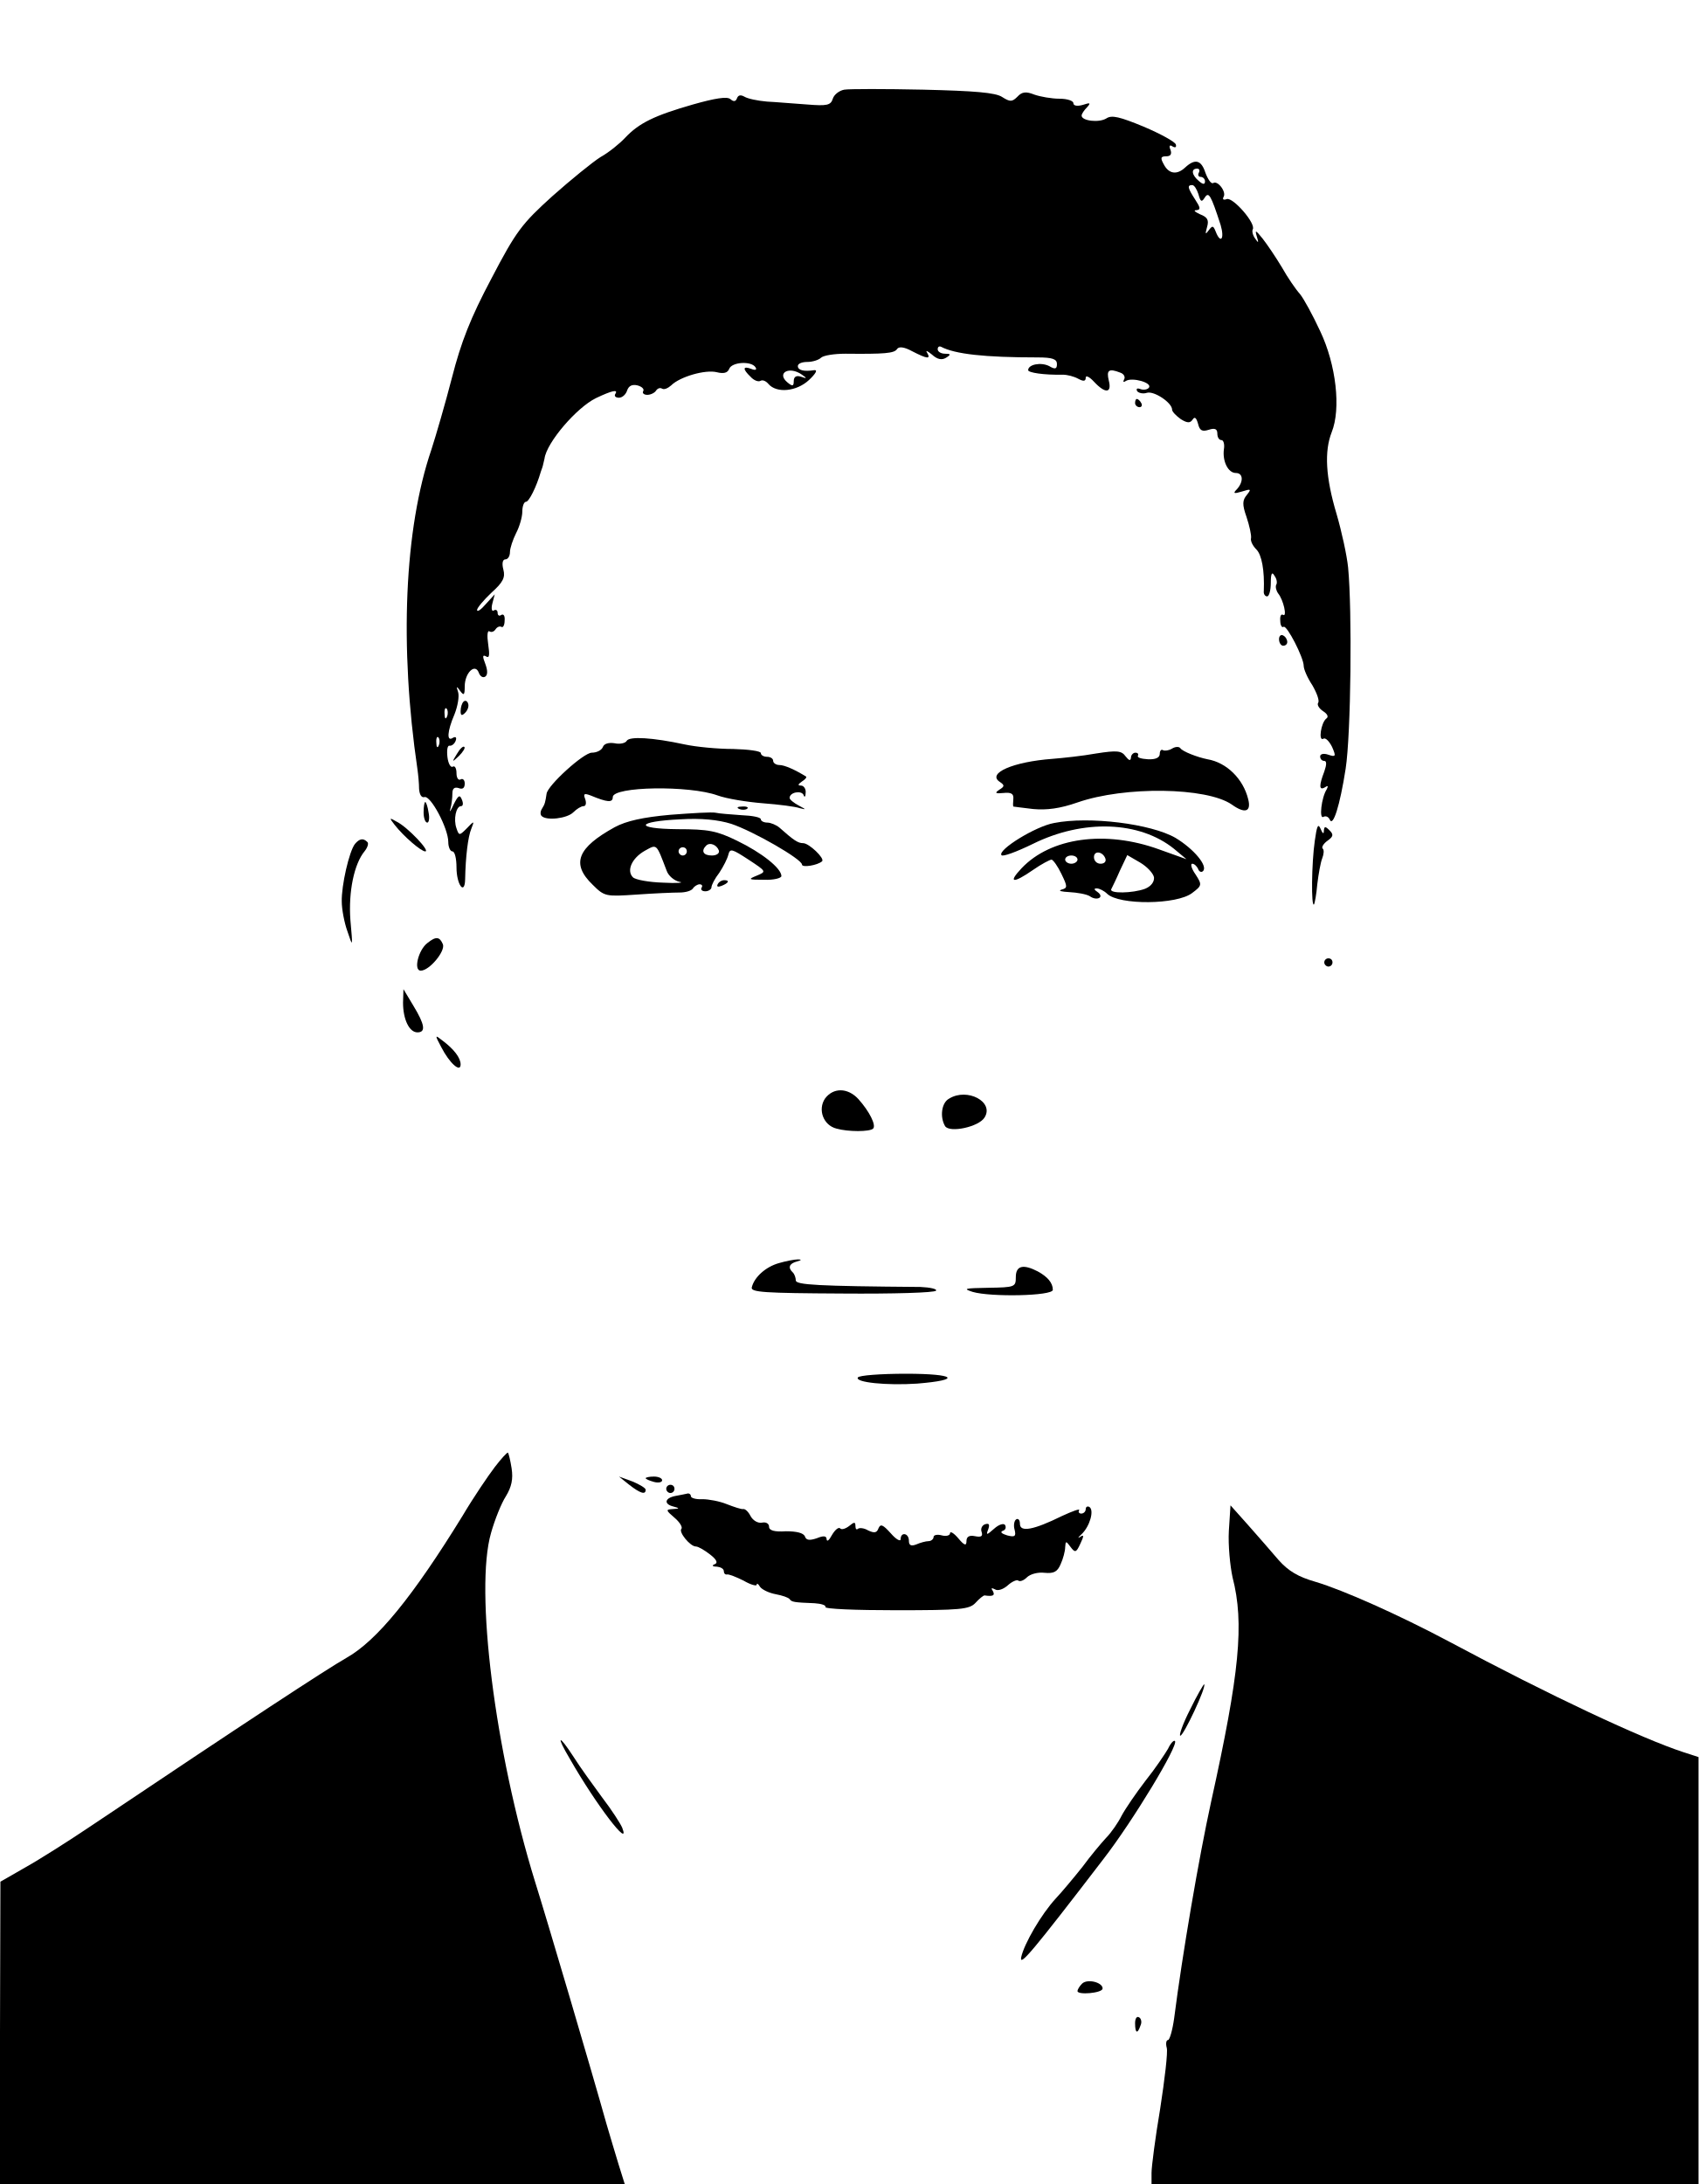
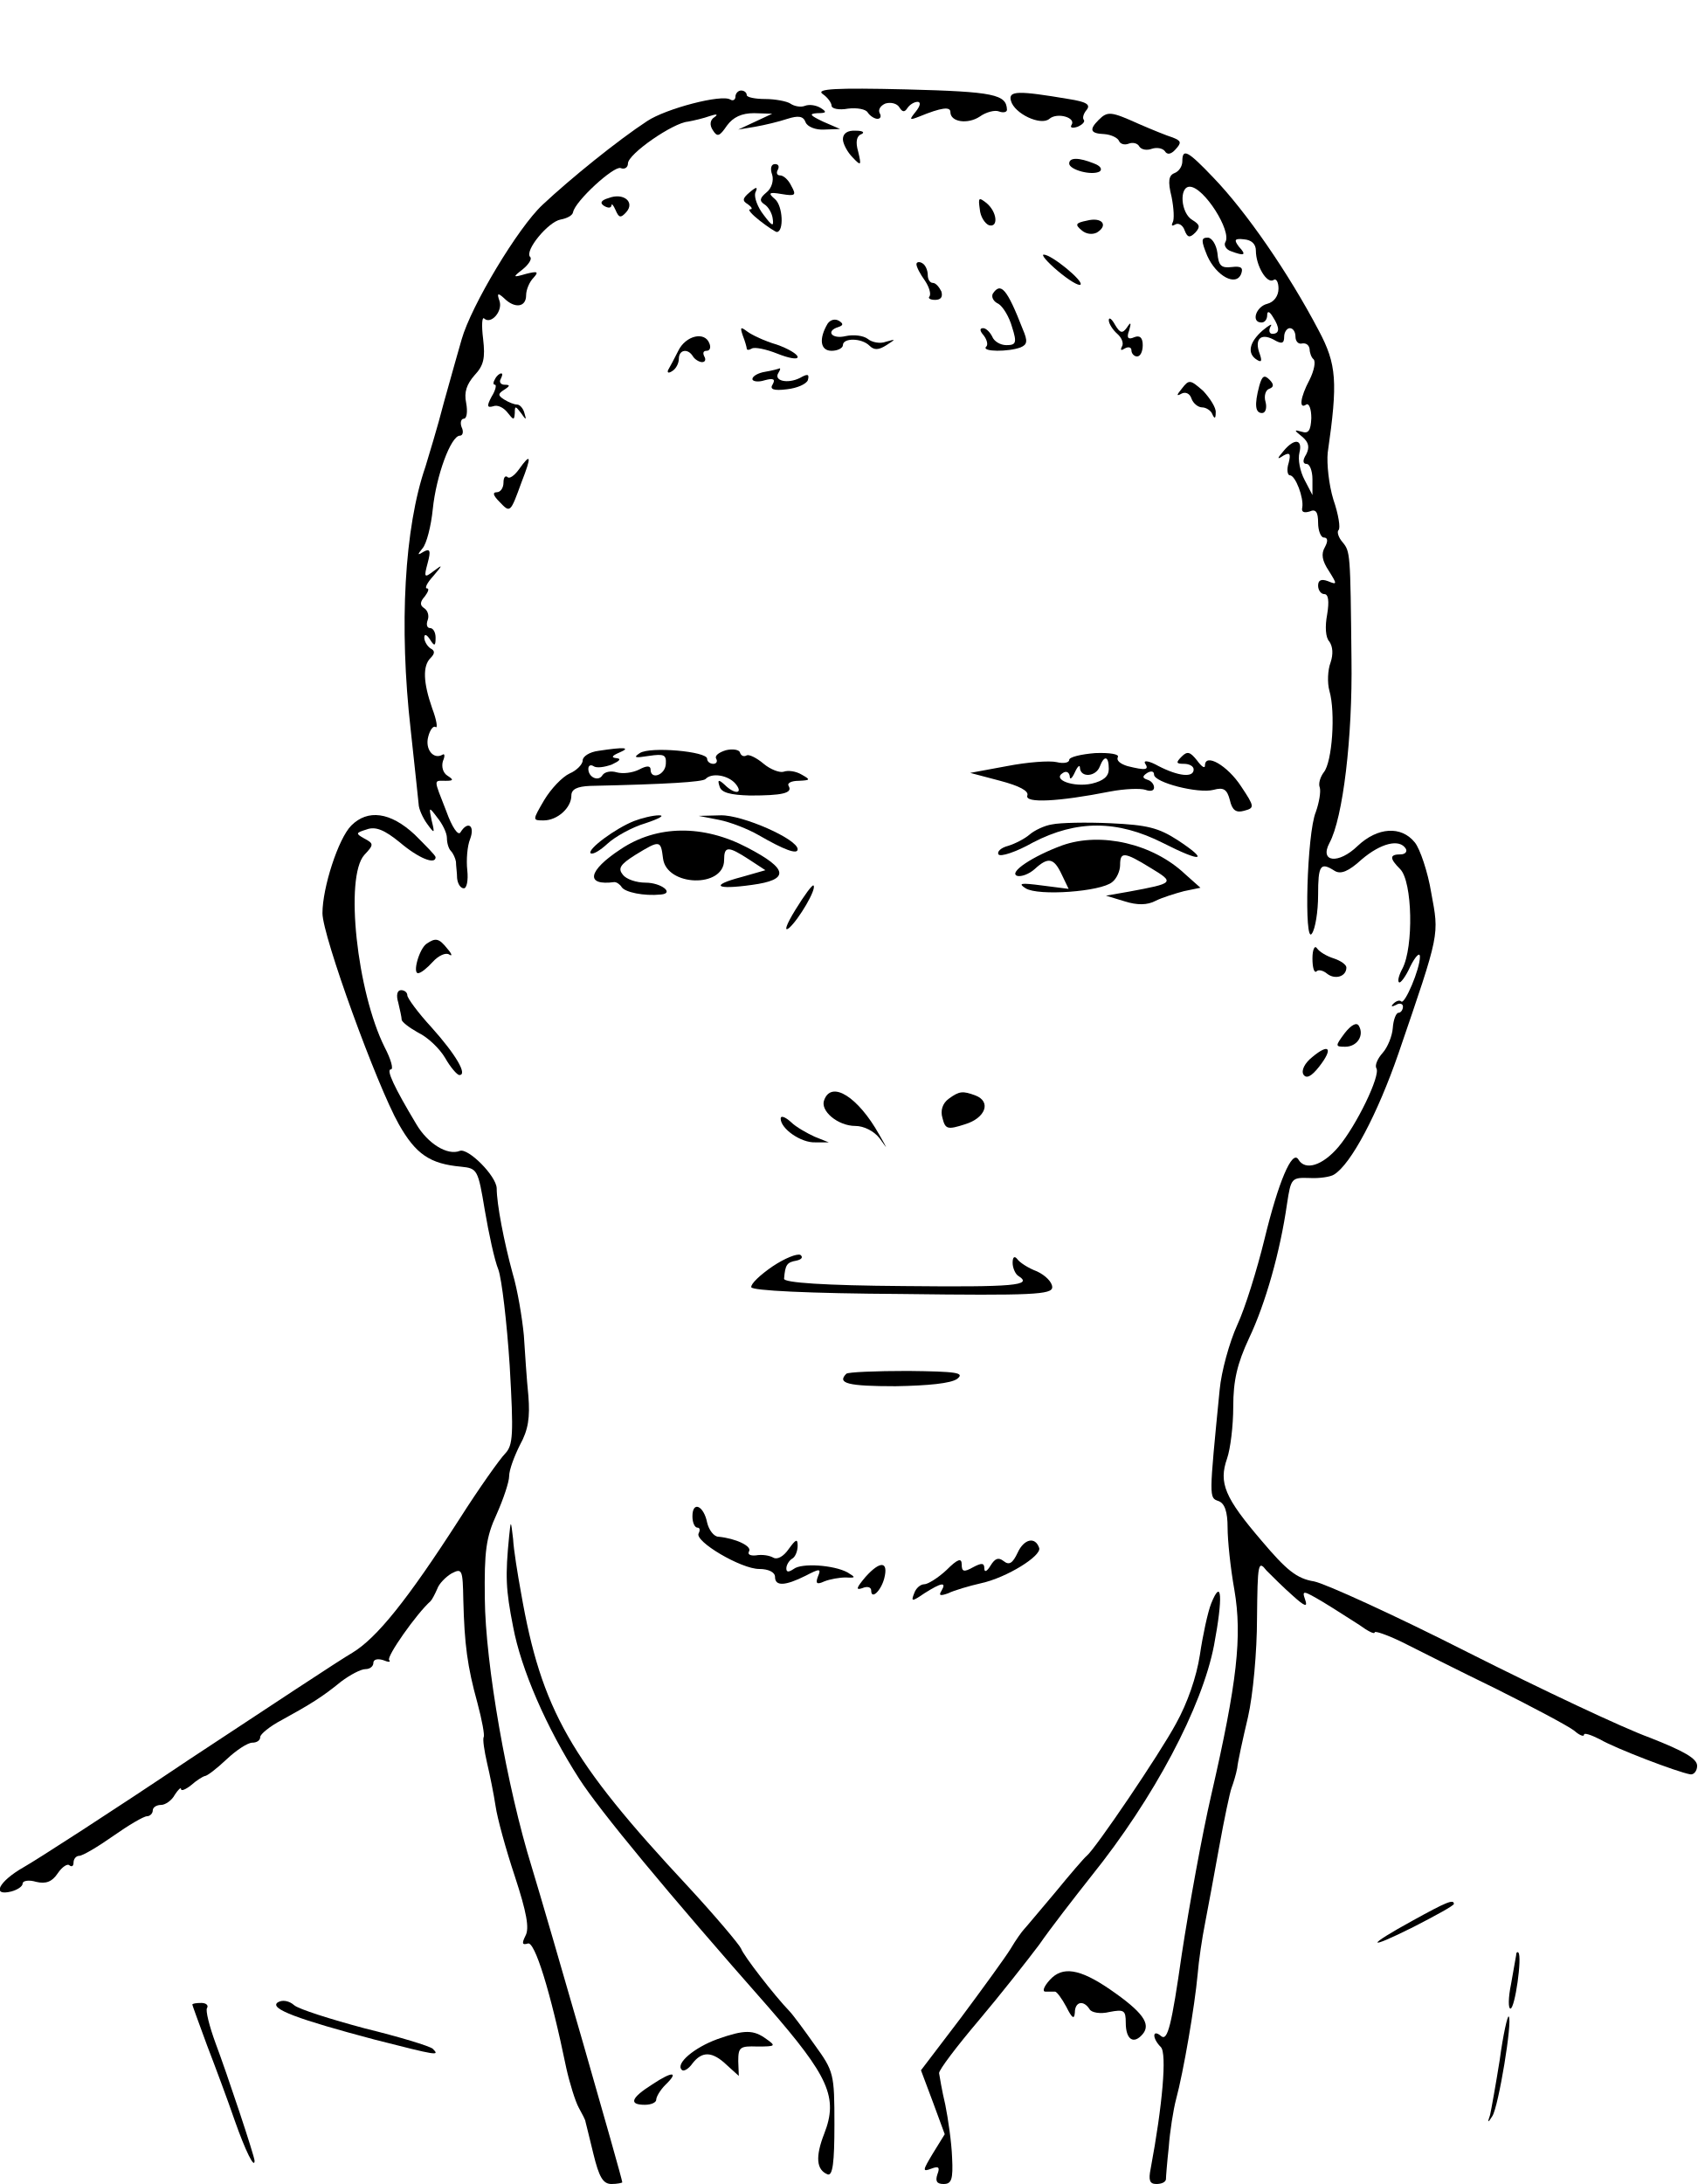
- <svg xmlns="http://www.w3.org/2000/svg" version="1.0" width="413pt" height="531pt" viewBox="0 0 413 531" preserveAspectRatio="xMidYMid meet">
-   <g transform="translate(0,531) scale(0.1,-0.1)" fill="black" stroke="none">
-     <path d="M2053 5092 c-12 -2 -25 -12 -28 -22 -5 -16 -14 -18 -63 -14 -31 2 -75 6 -97 7 -23 2 -47 7 -55 12 -9 5 -15 4 -18 -4 -3 -8 -8 -9 -16 -2 -8 7 -38 2 -91 -13 -94 -27 -131 -45 -165 -81 -13 -14 -40 -36 -60 -47 -19 -12 -72 -55 -117 -95 -74 -67 -88 -85 -148 -200 -51 -96 -74 -155 -96 -241 -16 -62 -39 -141 -50 -175 -66 -193 -78 -478 -34 -777 2 -14 4 -35 4 -48 1 -14 6 -22 13 -20 15 5 58 -76 58 -109 0 -13 5 -23 10 -23 6 0 10 -18 10 -39 0 -42 20 -69 21 -29 1 55 7 104 15 123 8 20 7 20 -11 1 -18 -18 -19 -18 -25 0 -8 22 -1 54 11 54 5 0 6 7 2 16 -5 13 -9 10 -20 -12 -7 -16 -11 -21 -8 -11 3 10 5 27 5 38 0 12 5 16 15 13 10 -4 15 0 15 11 0 9 -5 13 -10 10 -5 -3 -10 3 -10 15 0 12 -4 19 -9 16 -5 -3 -11 7 -13 23 -2 17 0 29 5 28 5 -1 12 4 15 12 3 8 0 11 -7 7 -15 -10 -14 15 4 57 8 20 12 44 9 54 -5 15 -4 16 5 3 9 -12 11 -10 11 11 0 33 25 57 34 34 3 -9 10 -14 16 -10 6 4 6 15 0 31 -7 18 -7 23 2 18 8 -5 9 3 5 30 -3 20 -2 34 3 31 5 -3 11 -1 15 5 4 6 10 8 14 6 4 -3 8 4 8 15 1 11 -2 17 -8 14 -5 -4 -9 -1 -9 5 0 6 -4 9 -9 6 -5 -4 -7 4 -4 16 l6 23 -22 -24 c-11 -13 -21 -20 -21 -14 0 5 16 24 35 42 28 25 34 37 29 56 -4 15 -2 25 5 25 6 0 11 8 11 18 0 9 7 30 15 46 8 15 15 39 15 52 0 13 4 24 9 24 7 0 25 35 36 73 1 4 4 10 5 15 1 4 3 12 4 17 5 39 78 124 125 147 40 19 55 22 47 10 -3 -5 1 -9 9 -9 8 0 17 8 20 18 4 11 12 15 25 12 11 -3 17 -9 14 -14 -3 -5 2 -9 10 -9 8 0 18 5 21 10 4 6 10 8 15 5 5 -3 14 1 22 8 21 21 83 39 111 32 16 -4 26 -2 30 8 6 17 54 20 64 4 4 -6 0 -8 -10 -4 -21 8 -22 0 -2 -19 8 -9 19 -13 24 -10 5 3 13 0 19 -7 20 -24 69 -19 99 9 16 15 22 25 13 24 -26 -4 -40 0 -40 10 0 6 10 10 23 10 13 0 28 5 33 10 6 6 33 10 60 10 95 -1 118 1 125 11 4 7 17 6 37 -5 37 -19 46 -20 36 -3 -4 6 1 4 12 -5 13 -12 24 -14 34 -8 13 8 12 10 -2 10 -10 0 -18 5 -18 11 0 5 3 8 8 6 34 -18 106 -26 235 -26 36 0 47 -4 47 -16 0 -12 -4 -14 -19 -5 -20 10 -51 4 -51 -10 0 -6 38 -12 84 -11 11 0 27 -4 38 -10 13 -7 18 -6 18 3 0 6 9 2 20 -10 28 -30 44 -28 36 3 -6 25 0 30 28 19 9 -3 13 -11 9 -17 -3 -6 -1 -7 5 -3 15 9 63 -4 56 -16 -3 -5 -13 -7 -21 -4 -8 3 -11 1 -8 -5 4 -5 15 -7 24 -4 17 5 61 -24 61 -41 0 -5 10 -15 21 -23 16 -10 23 -10 29 -1 5 8 9 4 13 -10 4 -17 10 -20 26 -15 15 5 21 2 21 -9 0 -9 4 -16 10 -16 5 0 8 -10 6 -22 -4 -29 10 -58 29 -58 18 0 19 -21 3 -39 -11 -11 -8 -12 12 -6 22 7 23 6 12 -8 -11 -13 -12 -23 -1 -54 7 -21 12 -44 11 -51 -2 -7 4 -19 13 -28 13 -13 20 -51 18 -101 -1 -7 3 -13 8 -13 5 0 9 15 9 33 0 23 3 28 9 17 6 -8 7 -18 4 -22 -2 -5 0 -14 5 -21 13 -16 22 -58 12 -52 -5 3 -8 -3 -7 -14 0 -11 4 -18 8 -15 8 5 49 -75 49 -95 0 -8 9 -29 21 -47 11 -19 18 -38 14 -43 -3 -5 3 -14 12 -20 11 -7 14 -14 8 -18 -13 -10 -20 -57 -7 -49 5 3 14 -6 21 -20 10 -23 9 -25 -9 -19 -11 4 -20 2 -20 -4 0 -6 4 -11 10 -11 6 0 6 -9 0 -26 -13 -34 -13 -47 2 -38 7 5 8 3 4 -5 -13 -20 -19 -74 -8 -67 6 3 12 0 15 -6 8 -21 25 33 39 123 13 84 16 384 6 489 -3 30 -16 89 -28 130 -27 90 -30 153 -12 199 23 57 11 164 -28 246 -18 39 -40 79 -49 90 -10 11 -30 40 -44 65 -15 25 -36 56 -47 70 -17 21 -19 22 -14 5 5 -16 4 -17 -4 -5 -6 8 -8 18 -6 22 9 14 -48 79 -63 74 -8 -3 -11 -1 -8 5 8 12 -14 41 -25 34 -5 -3 -13 9 -19 25 -10 31 -25 35 -49 13 -20 -19 -40 -16 -52 7 -9 16 -8 20 6 20 10 0 14 5 10 16 -4 9 -2 13 5 8 7 -4 10 -2 8 5 -3 7 -38 26 -78 43 -58 24 -78 29 -91 20 -18 -11 -60 -6 -60 7 0 4 6 13 13 20 10 11 8 12 -10 6 -14 -4 -23 -2 -23 4 0 6 -15 11 -34 11 -19 0 -47 5 -61 10 -20 8 -30 7 -41 -5 -13 -13 -18 -13 -37 -1 -16 11 -68 15 -192 18 -93 2 -180 2 -192 0z m862 -202 c-3 -5 -1 -10 4 -10 6 0 11 -5 11 -11 0 -8 -5 -8 -15 1 -17 14 -20 30 -4 30 5 0 7 -4 4 -10z m-1 -52 c5 -19 8 -20 15 -9 10 16 15 8 39 -66 10 -34 0 -47 -12 -16 -6 15 -8 15 -17 3 -8 -11 -9 -10 -4 8 5 17 1 24 -17 31 -13 6 -17 10 -9 10 11 1 10 6 -3 26 -18 28 -20 35 -7 35 5 0 11 -10 15 -22z m-964 -439 c13 -9 12 -10 -2 -5 -12 4 -18 0 -18 -11 0 -12 -3 -13 -15 -3 -28 23 4 41 35 19z m-863 -831 c-3 -8 -6 -5 -6 6 -1 11 2 17 5 13 3 -3 4 -12 1 -19z m-20 -70 c-3 -8 -6 -5 -6 6 -1 11 2 17 5 13 3 -3 4 -12 1 -19z" />
-     <path d="M2760 4330 c0 -5 5 -10 11 -10 5 0 7 5 4 10 -3 6 -8 10 -11 10 -2 0 -4 -4 -4 -10z" />
-     <path d="M3110 3756 c0 -9 5 -16 10 -16 6 0 10 4 10 9 0 6 -4 13 -10 16 -5 3 -10 -1 -10 -9z" />
-     <path d="M1127 3604 c-4 -4 -7 -14 -7 -23 0 -11 3 -12 11 -4 6 6 10 16 7 23 -2 6 -7 8 -11 4z" />
-     <path d="M1524 3509 c-3 -6 -17 -9 -30 -6 -14 2 -25 -1 -28 -9 -3 -8 -15 -14 -27 -14 -20 0 -108 -80 -110 -100 -3 -20 -4 -25 -11 -36 -4 -6 -5 -14 -1 -18 12 -12 62 -6 77 9 8 8 19 15 25 15 6 0 7 8 4 17 -5 13 -3 15 13 9 41 -17 54 -18 54 -4 0 26 186 29 255 4 22 -8 72 -16 110 -19 39 -3 79 -8 90 -12 16 -4 15 -3 -2 6 -13 7 -23 15 -23 19 0 14 29 19 34 7 2 -7 5 -4 5 6 1 9 -5 17 -11 17 -9 0 -8 3 2 10 8 5 12 10 10 12 -26 16 -52 28 -65 28 -8 0 -15 5 -15 10 0 6 -7 10 -15 10 -8 0 -15 4 -15 9 0 5 -30 9 -67 10 -38 0 -90 5 -118 11 -79 17 -134 20 -141 9z" />
-     <path d="M1111 3477 c-13 -21 -12 -21 5 -5 10 10 16 20 13 22 -3 3 -11 -5 -18 -17z" />
-     <path d="M2850 3490 c-8 -5 -18 -6 -22 -4 -4 3 -8 -1 -8 -9 0 -9 -10 -14 -29 -13 -16 1 -27 4 -24 9 2 4 -1 7 -6 7 -6 0 -11 -6 -11 -12 -1 -9 -5 -7 -13 3 -10 14 -21 15 -72 7 -33 -6 -81 -11 -106 -13 -95 -7 -160 -35 -128 -56 12 -8 12 -11 -1 -19 -12 -8 -10 -10 10 -8 19 2 25 -2 24 -14 -1 -10 -1 -18 0 -19 0 0 22 -3 48 -6 33 -3 65 1 108 16 115 40 314 37 375 -5 32 -23 48 -18 40 13 -12 49 -52 89 -99 97 -25 5 -61 19 -66 27 -3 4 -12 4 -20 -1z" />
-     <path d="M1030 3335 c0 -14 4 -25 9 -25 4 0 6 11 3 25 -2 14 -6 25 -8 25 -2 0 -4 -11 -4 -25z" />
-     <path d="M1798 3343 c7 -3 16 -2 19 1 4 3 -2 6 -13 5 -11 0 -14 -3 -6 -6z" />
-     <path d="M1630 3329 c-67 -6 -107 -15 -135 -30 -91 -50 -107 -89 -54 -140 29 -29 32 -29 107 -24 42 3 89 5 104 5 15 0 29 4 33 10 3 5 11 10 16 10 6 0 8 -4 5 -8 -3 -5 1 -9 9 -9 8 0 15 5 15 10 0 5 8 21 19 35 10 15 20 35 22 44 4 16 9 14 49 -12 44 -29 44 -29 20 -39 -22 -9 -21 -10 18 -10 23 -1 42 4 42 9 0 19 -48 57 -108 86 -49 24 -70 28 -144 28 -107 1 -102 19 7 24 50 3 91 -1 123 -11 54 -18 172 -86 172 -99 0 -8 38 -2 49 8 7 7 -32 44 -46 44 -13 0 -23 7 -58 38 -7 6 -21 12 -29 12 -9 0 -16 4 -16 8 0 5 -21 9 -47 10 -27 2 -55 4 -63 6 -8 2 -58 -1 -110 -5z m-9 -136 c4 -12 18 -24 31 -27 13 -2 -5 -4 -40 -2 -34 1 -67 7 -73 13 -16 16 -3 46 28 64 31 17 28 20 54 -48z m127 49 c2 -7 -6 -12 -17 -12 -21 0 -27 11 -14 24 9 9 26 2 31 -12z m-78 -2 c0 -5 -4 -10 -10 -10 -5 0 -10 5 -10 10 0 6 5 10 10 10 6 0 10 -4 10 -10z" />
-     <path d="M960 3304 c22 -28 64 -64 74 -64 13 0 -43 59 -69 72 -19 11 -19 10 -5 -8z" />
-     <path d="M2563 3309 c-45 -8 -137 -65 -128 -78 2 -5 37 8 76 27 123 61 260 56 344 -12 l30 -25 -67 24 c-130 47 -263 29 -334 -46 -34 -36 -21 -38 28 -4 20 14 41 25 45 25 4 -1 15 -16 24 -35 15 -31 15 -34 0 -38 -9 -3 0 -5 19 -6 19 -1 42 -5 50 -10 8 -6 18 -7 23 -4 5 3 3 9 -4 14 -9 6 -10 9 -2 9 6 0 18 -6 25 -13 29 -28 170 -27 207 2 24 18 24 20 8 45 -10 14 -13 26 -8 26 5 0 11 -6 14 -12 2 -7 8 -10 12 -6 13 12 -22 54 -67 81 -59 34 -209 53 -295 36z m125 -87 c2 -7 -3 -12 -12 -12 -9 0 -16 7 -16 16 0 17 22 14 28 -4z m-68 -2 c0 -5 -7 -10 -15 -10 -8 0 -15 5 -15 10 0 6 7 10 15 10 8 0 15 -4 15 -10z m186 -43 c1 -11 -7 -22 -22 -28 -30 -11 -87 -12 -82 -1 2 4 12 24 21 45 l18 38 31 -18 c17 -10 32 -26 34 -36z" />
-     <path d="M3197 3266 c-8 -55 -9 -162 -2 -155 2 3 6 25 8 49 3 25 8 53 12 63 4 10 5 21 1 24 -3 3 2 12 12 19 14 10 15 15 5 25 -11 11 -13 10 -14 -1 0 -9 -3 -7 -8 5 -6 14 -9 7 -14 -29z" />
-     <path d="M863 3258 c-14 -18 -33 -101 -32 -140 0 -18 6 -51 14 -73 13 -39 13 -39 7 28 -5 69 9 137 35 168 7 9 10 19 6 22 -10 10 -19 8 -30 -5z" />
-     <path d="M1745 3160 c-3 -6 1 -7 9 -4 18 7 21 14 7 14 -6 0 -13 -4 -16 -10z" />
-     <path d="M1039 3017 c-22 -17 -34 -67 -16 -67 21 0 60 47 54 64 -8 19 -17 20 -38 3z" />
-     <path d="M3220 2970 c0 -5 5 -10 10 -10 6 0 10 5 10 10 0 6 -4 10 -10 10 -5 0 -10 -4 -10 -10z" />
-     <path d="M980 2872 c0 -40 15 -72 35 -72 21 0 18 19 -10 65 l-24 40 -1 -33z" />
-     <path d="M1073 2764 c20 -39 47 -63 47 -42 0 16 -16 37 -44 58 -19 15 -19 14 -3 -16z" />
-     <path d="M2006 2639 c-18 -27 -4 -65 28 -73 28 -8 81 -8 89 0 8 8 -9 42 -36 72 -26 28 -61 28 -81 1z" />
-     <path d="M2308 2639 c-19 -10 -23 -45 -10 -67 11 -17 82 -2 96 21 24 38 -42 73 -86 46z" />
-     <path d="M1894 2239 c-32 -9 -60 -34 -66 -59 -3 -12 30 -14 220 -15 123 -1 225 2 228 7 3 4 -14 8 -38 9 -250 2 -303 5 -303 16 0 6 -3 15 -7 19 -13 12 -9 22 10 27 11 3 12 5 2 5 -8 0 -29 -4 -46 -9z" />
-     <path d="M2470 2205 c0 -24 -2 -25 -67 -26 -57 -1 -63 -2 -38 -10 44 -13 195 -10 195 5 0 17 -13 32 -37 45 -35 18 -53 14 -53 -14z" />
-     <path d="M2086 1961 c-8 -12 70 -20 144 -15 111 9 93 24 -27 24 -62 0 -114 -4 -117 -9z" />
-     <path d="M1203 1743 c-16 -21 -52 -74 -78 -118 -120 -195 -208 -304 -283 -346 -49 -28 -240 -153 -623 -410 -52 -35 -123 -80 -157 -99 l-61 -35 -1 -367 0 -368 760 0 759 0 -15 48 c-8 26 -21 70 -29 97 -37 132 -146 501 -174 590 -98 317 -147 710 -107 848 9 32 25 72 36 89 14 23 18 42 14 68 -3 19 -7 36 -9 38 -1 2 -16 -14 -32 -35z" />
-     <path d="M1530 1700 c27 -21 40 -25 40 -12 0 4 -15 13 -32 20 l-33 12 25 -20z" />
-     <path d="M1570 1716 c0 -2 9 -6 20 -9 11 -3 20 -1 20 4 0 5 -9 9 -20 9 -11 0 -20 -2 -20 -4z" />
-     <path d="M1620 1690 c0 -5 5 -10 10 -10 6 0 10 5 10 10 0 6 -4 10 -10 10 -5 0 -10 -4 -10 -10z" />
-     <path d="M1643 1673 c-27 -5 -30 -20 -5 -26 15 -4 15 -5 -2 -6 -18 -1 -17 -3 4 -21 13 -11 20 -23 17 -27 -8 -7 21 -43 35 -43 6 0 21 -9 34 -19 17 -13 20 -21 12 -24 -8 -3 -6 -6 5 -6 9 -1 17 -5 17 -11 0 -5 3 -9 8 -8 4 1 22 -6 40 -15 17 -10 32 -14 32 -10 0 5 4 2 8 -5 5 -7 22 -15 38 -18 16 -3 31 -8 34 -12 5 -7 10 -8 61 -10 16 -1 28 -5 26 -9 -3 -5 74 -8 171 -8 158 0 179 2 194 18 9 10 19 18 22 18 21 -3 26 0 20 11 -5 7 -3 8 5 4 7 -5 21 0 32 10 10 9 22 14 25 11 4 -3 13 0 21 8 8 8 27 13 43 11 22 -2 31 2 39 21 6 13 11 32 11 41 1 16 2 16 13 1 11 -15 14 -14 24 8 9 19 9 23 -1 16 -6 -4 -5 -1 4 7 20 19 31 58 19 66 -5 3 -9 0 -9 -5 0 -6 -5 -11 -11 -11 -5 0 -8 4 -5 8 3 5 -16 -2 -42 -14 -69 -34 -102 -40 -102 -19 0 9 -4 14 -9 11 -5 -3 -7 -15 -4 -25 4 -16 1 -19 -18 -14 -13 4 -18 8 -11 11 7 2 9 8 6 14 -3 5 -15 2 -27 -9 -18 -16 -20 -16 -14 -1 4 12 2 15 -8 12 -8 -3 -11 -12 -8 -19 3 -10 -1 -13 -16 -10 -14 3 -21 -1 -21 -12 0 -12 -5 -11 -20 7 -11 13 -20 18 -20 12 0 -5 -9 -8 -20 -5 -11 3 -20 1 -20 -4 0 -5 -6 -10 -12 -10 -7 0 -21 -4 -30 -8 -13 -5 -18 -2 -18 9 0 19 -20 22 -20 4 0 -7 -11 -1 -24 14 -19 21 -25 24 -30 12 -4 -11 -10 -12 -25 -5 -10 6 -21 7 -25 4 -3 -3 -6 -1 -6 7 0 10 -3 10 -15 0 -9 -7 -19 -10 -22 -6 -4 4 -13 -4 -20 -16 -7 -13 -12 -17 -13 -11 0 9 -7 10 -24 3 -18 -6 -26 -5 -29 5 -4 8 -20 12 -46 12 -28 -2 -41 2 -41 11 0 8 -8 12 -17 10 -10 -2 -22 5 -28 16 -5 10 -13 18 -18 17 -4 -1 -22 5 -40 12 -17 7 -44 12 -59 12 -16 -1 -28 3 -28 7 0 4 -3 7 -7 7 -5 -1 -18 -4 -30 -6z" />
-     <path d="M2988 1588 c-2 -35 3 -85 9 -113 29 -112 17 -233 -52 -545 -30 -137 -70 -371 -90 -527 -4 -29 -11 -53 -15 -53 -4 0 -6 -8 -3 -19 3 -10 -5 -77 -16 -148 -12 -71 -21 -141 -21 -156 l0 -27 665 0 665 0 0 519 0 519 -37 12 c-101 33 -325 138 -568 268 -124 66 -259 126 -326 146 -42 12 -66 26 -90 53 -18 21 -51 59 -75 86 l-42 47 -4 -62z" />
-     <path d="M2894 1154 c-18 -35 -28 -64 -24 -64 8 0 64 119 58 125 -1 1 -17 -26 -34 -61z" />
-     <path d="M1386 1033 c64 -112 148 -221 127 -167 -4 10 -26 44 -49 74 -22 30 -54 74 -69 98 -37 57 -44 54 -9 -5z" />
-     <path d="M2840 1058 c-7 -12 -31 -48 -55 -78 -23 -30 -49 -68 -58 -85 -8 -16 -25 -41 -38 -54 -12 -13 -38 -44 -57 -70 -20 -25 -49 -60 -65 -77 -35 -38 -77 -110 -84 -143 -4 -23 26 12 200 239 72 93 183 277 174 287 -3 3 -11 -6 -17 -19z" />
-     <path d="M2631 487 c-6 -6 -11 -14 -11 -18 0 -10 60 -5 61 6 1 15 -37 25 -50 12z" />
-     <path d="M2760 391 c0 -25 6 -27 13 -6 4 8 2 17 -3 20 -6 4 -10 -3 -10 -14z" />
+ <svg xmlns="http://www.w3.org/2000/svg" version="1.0" width="300pt" height="386pt" viewBox="0 0 300 386" preserveAspectRatio="xMidYMid meet">
+   <g transform="translate(0,386) scale(0.1,-0.1)" fill="#000000" stroke="none">
+     <path d="M1454 3694 c9 -6 16 -16 16 -21 0 -5 13 -8 29 -5 16 2 32 -1 35 -7 4 -6 12 -11 17 -11 6 0 7 5 4 10 -3 6 1 13 10 17 10 3 21 0 25 -7 5 -8 9 -9 14 -1 4 6 12 11 18 11 6 0 5 -7 -3 -17 -12 -15 -12 -16 6 -9 39 16 55 18 55 8 0 -18 31 -22 52 -8 11 8 27 12 34 9 8 -3 14 -1 14 3 -1 27 -22 32 -178 36 -125 3 -160 1 -148 -8z" />
+     <path d="M1300 3689 c0 -5 -4 -8 -9 -5 -15 10 -114 -16 -147 -38 -52 -34 -136 -102 -185 -148 -43 -40 -126 -178 -143 -238 -4 -14 -18 -63 -31 -110 -12 -47 -28 -98 -33 -115 -37 -107 -47 -281 -26 -465 7 -63 13 -122 14 -131 0 -8 7 -24 15 -35 13 -18 14 -18 8 6 -5 24 -5 25 10 5 9 -11 17 -27 17 -36 0 -9 3 -19 7 -23 4 -4 8 -13 9 -19 0 -7 2 -20 2 -29 1 -10 6 -18 12 -18 5 0 8 14 6 32 -2 18 0 43 5 55 9 24 -4 33 -17 12 -4 -7 -15 9 -25 37 -23 59 -23 54 -1 54 14 0 14 2 3 9 -8 5 -11 16 -8 26 4 9 3 14 -1 11 -16 -9 -31 10 -25 32 3 12 9 20 13 17 4 -3 2 12 -6 33 -16 46 -17 75 -3 89 8 8 8 13 0 17 -6 4 -11 13 -11 19 0 7 4 6 10 -3 8 -13 10 -12 10 3 0 9 -4 17 -10 17 -5 0 -7 6 -4 14 3 8 0 17 -6 21 -8 5 -8 11 1 21 6 8 8 14 4 14 -5 0 0 10 11 22 17 20 17 21 1 9 -17 -13 -18 -12 -11 14 6 22 4 26 -7 20 -11 -7 -12 -6 -2 6 7 8 15 39 18 69 6 59 32 130 48 130 5 0 7 7 3 15 -3 8 -1 15 4 15 5 0 7 12 4 28 -4 19 1 33 15 49 16 17 19 30 15 64 -3 24 -2 40 2 36 12 -11 33 13 27 31 -5 14 -3 15 8 5 19 -19 39 -16 39 5 0 10 6 24 13 31 10 11 7 12 -13 7 -24 -7 -24 -6 -6 8 11 9 17 19 13 22 -10 11 32 62 54 66 11 2 21 7 22 13 4 20 72 82 84 78 7 -3 13 1 13 8 0 17 80 72 106 74 11 2 28 6 39 10 12 4 15 3 8 -2 -8 -5 -9 -14 -3 -23 8 -13 12 -11 25 8 11 15 26 22 48 22 l32 -1 -30 -14 -30 -14 30 5 c17 3 42 9 57 14 19 6 28 5 32 -6 3 -8 18 -14 33 -13 l28 1 -30 13 c-23 11 -26 14 -10 15 16 0 17 2 6 9 -8 5 -20 7 -28 4 -7 -3 -19 -1 -26 4 -6 4 -27 8 -44 8 -18 0 -33 3 -33 7 0 4 -4 8 -10 8 -5 0 -10 -5 -10 -11z" />
+     <path d="M1787 3682 c6 -23 53 -45 68 -32 14 12 48 2 39 -11 -3 -5 2 -6 11 -3 9 4 13 9 11 12 -3 3 -1 11 5 18 7 9 0 14 -32 19 -89 15 -107 15 -102 -3z" />
+     <path d="M1942 3648 c-17 -17 -15 -24 10 -25 13 -1 24 -7 26 -12 2 -5 9 -8 17 -5 7 3 16 1 19 -5 4 -6 14 -7 22 -4 9 3 19 1 23 -4 4 -7 11 -6 19 3 11 12 10 15 -5 21 -10 3 -37 14 -60 24 -49 22 -55 23 -71 7z" />
+     <path d="M1490 3614 c0 -8 8 -23 17 -32 15 -16 16 -15 10 10 -5 17 -3 28 6 31 6 3 2 6 -10 6 -15 1 -23 -5 -23 -15z" />
+     <path d="M2090 3575 c0 -9 -6 -18 -14 -21 -10 -4 -12 -14 -5 -42 4 -20 5 -40 2 -45 -3 -6 -1 -7 4 -4 6 4 14 -1 17 -10 5 -13 9 -14 19 -4 9 10 8 14 -5 22 -21 12 -24 59 -5 59 25 0 75 -79 63 -98 -3 -5 1 -13 10 -16 24 -9 28 -7 14 8 -9 12 -8 15 9 13 13 -1 21 -8 21 -20 0 -26 19 -59 31 -52 5 4 9 -4 9 -15 0 -13 -8 -24 -20 -27 -20 -5 -29 -33 -10 -33 6 0 10 6 10 13 0 8 4 7 10 -3 13 -20 12 -30 -1 -30 -5 0 -7 6 -3 13 4 6 -2 3 -14 -7 -24 -21 -28 -41 -10 -52 8 -5 9 -2 5 10 -10 26 1 38 24 26 15 -9 19 -7 19 5 0 8 5 15 10 15 6 0 10 -7 10 -15 0 -8 5 -14 12 -12 7 1 12 -3 13 -10 0 -6 3 -15 7 -18 4 -4 1 -20 -7 -36 -17 -32 -19 -53 -6 -44 5 3 9 -8 9 -24 -1 -22 -5 -28 -17 -24 -14 4 -14 3 1 -9 12 -10 13 -19 7 -31 -7 -11 -6 -17 1 -17 5 0 10 -12 10 -27 l0 -28 -14 27 c-8 15 -12 36 -9 48 6 24 -9 26 -28 3 -12 -14 -12 -16 0 -8 11 6 13 3 9 -13 -4 -12 -2 -22 2 -22 10 0 25 -40 22 -57 -2 -8 3 -10 13 -7 11 5 15 -1 15 -20 0 -14 5 -26 10 -26 7 0 8 -6 2 -17 -7 -12 -5 -24 7 -42 15 -24 15 -25 -2 -18 -11 4 -17 2 -17 -8 0 -8 5 -15 11 -15 7 0 9 -12 5 -36 -4 -21 -3 -41 4 -48 6 -9 7 -22 2 -37 -5 -13 -6 -36 -2 -50 11 -38 5 -126 -10 -144 -6 -8 -10 -20 -7 -27 2 -7 -1 -26 -7 -43 -16 -38 -21 -237 -7 -215 6 8 11 39 11 68 0 53 4 59 29 43 11 -7 25 -1 48 20 34 29 67 37 78 19 3 -5 -1 -10 -9 -10 -20 0 -20 -7 -1 -26 22 -22 24 -138 4 -176 -6 -11 -9 -22 -6 -24 2 -3 12 10 20 28 9 18 17 26 17 17 0 -22 -27 -85 -33 -79 -3 3 -9 1 -14 -4 -5 -5 -3 -6 5 -2 6 4 12 2 12 -3 0 -6 -4 -11 -8 -11 -4 0 -9 -12 -10 -27 -1 -14 -9 -34 -18 -44 -9 -10 -14 -22 -11 -27 8 -12 -35 -101 -67 -139 -28 -33 -59 -43 -71 -22 -11 17 -35 -39 -60 -142 -13 -53 -34 -121 -48 -151 -14 -31 -28 -82 -31 -114 -19 -193 -19 -191 -2 -197 11 -4 16 -19 16 -47 0 -22 5 -71 12 -110 14 -82 5 -163 -41 -363 -16 -69 -39 -196 -52 -281 -18 -126 -25 -153 -36 -145 -16 14 -17 -3 -1 -19 11 -11 3 -103 -18 -215 -4 -20 -2 -27 10 -27 9 0 16 3 17 8 0 4 2 30 5 57 2 28 8 66 13 85 13 48 33 165 38 220 2 25 8 65 13 90 5 25 16 86 25 135 9 50 19 97 22 105 3 8 8 24 10 35 1 11 10 52 19 90 9 39 16 117 16 174 1 99 2 104 17 85 10 -10 30 -30 46 -44 22 -20 27 -21 22 -7 -6 17 -3 16 31 -4 20 -12 49 -31 65 -41 15 -11 27 -17 27 -13 0 3 21 -4 48 -17 26 -13 101 -51 167 -83 66 -33 128 -66 138 -74 9 -8 17 -11 17 -7 0 4 12 0 28 -8 27 -16 137 -58 160 -62 6 -1 12 6 12 15 0 13 -23 26 -84 50 -47 17 -191 85 -320 150 -130 66 -253 122 -273 126 -31 5 -49 20 -93 72 -65 76 -76 102 -61 145 6 17 11 58 11 92 0 46 7 76 28 121 29 61 55 153 67 237 7 46 8 47 40 46 17 -1 37 2 43 6 30 18 77 107 114 214 74 216 72 208 58 284 -6 37 -20 78 -29 89 -24 30 -66 27 -101 -6 -34 -33 -68 -29 -50 5 24 44 41 187 39 325 -2 189 -2 190 -16 207 -7 8 -10 18 -7 21 4 3 0 28 -9 54 -8 26 -12 64 -10 83 18 125 16 156 -16 216 -53 101 -128 210 -187 271 -44 46 -54 52 -54 28z" />
+     <path d="M1890 3571 c0 -11 40 -22 54 -14 5 4 1 10 -10 14 -27 11 -44 11 -44 0z" />
+     <path d="M1365 3551 c3 -10 -1 -24 -10 -31 -12 -10 -13 -15 -4 -21 7 -4 14 -16 15 -26 2 -14 -1 -13 -16 7 -11 14 -17 31 -15 39 5 11 3 12 -10 1 -13 -11 -13 -15 -3 -21 7 -5 9 -9 4 -9 -5 0 3 -9 17 -20 14 -11 28 -20 30 -20 13 0 11 46 -3 58 -13 11 -11 13 12 9 24 -4 26 -2 17 14 -5 11 -14 19 -20 19 -6 0 -7 5 -4 10 3 6 1 10 -5 10 -7 0 -9 -8 -5 -19z" />
+     <path d="M1076 3510 c-14 -4 -16 -9 -8 -14 7 -4 12 -4 13 1 0 4 3 1 7 -8 6 -14 9 -15 19 -4 16 18 -5 35 -31 25z" />
+     <path d="M1732 3490 c1 -13 9 -25 16 -28 17 -5 15 23 -4 39 -14 11 -15 10 -12 -11z" />
+     <path d="M1921 3470 c-20 -4 -21 -7 -9 -17 8 -7 19 -8 27 -4 21 13 9 28 -18 21z" />
+     <path d="M2134 3408 c16 -36 51 -55 60 -32 4 11 0 14 -17 12 -18 -2 -23 2 -25 25 -2 15 -10 27 -17 27 -12 0 -12 -5 -1 -32z" />
+     <path d="M1870 3381 c19 -16 37 -27 40 -24 6 6 -51 53 -65 53 -5 0 6 -13 25 -29z" />
+     <path d="M1620 3393 c0 -5 7 -18 15 -29 8 -12 11 -24 8 -28 -3 -3 1 -6 10 -6 10 0 14 5 11 15 -4 8 -10 15 -15 15 -5 0 -9 6 -9 14 0 8 -4 18 -10 21 -5 3 -10 2 -10 -2z" />
+     <path d="M1755 3341 c-3 -6 1 -14 10 -18 8 -5 19 -23 24 -41 9 -28 7 -32 -10 -32 -11 0 -22 7 -25 15 -4 8 -11 15 -16 15 -7 0 -6 -5 1 -13 6 -8 8 -17 4 -20 -8 -9 40 -9 61 -1 12 5 13 11 4 32 -28 72 -39 84 -53 63z" />
+     <path d="M1463 3288 c-16 -27 -13 -48 7 -48 11 0 20 5 20 10 0 13 33 13 47 -1 8 -8 16 -8 30 1 17 11 17 11 -1 6 -10 -4 -25 -1 -32 5 -8 6 -25 8 -39 5 -25 -6 -36 9 -13 16 9 3 9 6 1 11 -7 4 -15 2 -20 -5z" />
+     <path d="M1960 3294 c0 -6 7 -17 15 -24 8 -7 12 -17 8 -23 -3 -6 -1 -7 5 -3 7 4 12 2 12 -3 0 -6 5 -11 10 -11 6 0 10 9 10 20 0 13 -5 18 -15 14 -11 -5 -14 -1 -9 12 4 14 3 16 -4 5 -8 -11 -12 -10 -21 5 -6 11 -11 14 -11 8z" />
+     <path d="M1313 3267 c4 -10 7 -21 7 -23 0 -3 4 -3 9 0 5 3 25 -1 45 -9 20 -8 36 -11 36 -6 0 5 -17 15 -37 22 -21 6 -44 17 -52 23 -12 9 -13 8 -8 -7z" />
+     <path d="M1199 3240 c-7 -14 -15 -29 -18 -34 -2 -5 1 -6 7 -2 7 4 12 14 12 22 0 16 16 19 25 4 3 -5 11 -10 16 -10 6 0 7 5 4 10 -3 6 -2 10 4 10 6 0 8 6 5 13 -8 22 -42 14 -55 -13z" />
+     <path d="M1353 3203 c-13 -2 -23 -8 -23 -13 0 -4 10 -6 22 -2 15 4 19 2 14 -7 -6 -9 1 -12 25 -9 18 2 34 9 37 16 3 11 0 12 -14 4 -22 -11 -47 -5 -38 9 3 5 4 8 2 8 -2 -1 -13 -4 -25 -6z" />
+     <path d="M875 3190 c-3 -5 -4 -10 0 -10 3 0 1 -10 -6 -21 -9 -17 -8 -20 3 -17 7 3 18 -2 25 -11 11 -14 12 -14 13 -1 0 13 1 13 11 0 9 -13 10 -13 6 0 -2 8 -8 15 -13 15 -5 0 -15 4 -23 9 -11 7 -11 10 0 17 11 7 11 9 1 9 -7 0 -10 5 -7 10 3 6 4 10 1 10 -3 0 -8 -4 -11 -10z" />
+     <path d="M2226 3178 c-9 -34 -7 -48 5 -48 6 0 9 9 6 20 -3 10 0 21 7 23 8 3 8 8 0 16 -9 9 -13 7 -18 -11z" />
+     <path d="M2089 3173 c-9 -11 -10 -14 -1 -9 7 4 15 1 18 -8 3 -9 12 -16 19 -16 7 0 16 -6 18 -12 4 -9 6 -8 6 3 1 8 -10 25 -22 38 -23 20 -25 21 -38 4z" />
+     <path d="M917 3030 c-8 -11 -17 -17 -20 -13 -4 3 -7 -1 -7 -10 0 -9 -5 -17 -12 -17 -8 0 -6 -6 5 -17 19 -20 19 -20 39 35 18 46 17 53 -5 22z" />
+     <path d="M1058 2533 c-16 -2 -28 -10 -28 -17 0 -7 -11 -18 -23 -23 -13 -6 -33 -27 -45 -47 -21 -36 -21 -36 -1 -36 24 0 49 22 49 44 0 11 10 16 33 17 138 3 198 7 204 12 11 12 40 7 53 -8 15 -18 -1 -20 -19 -2 -11 10 -13 9 -9 -3 3 -11 19 -15 54 -16 56 0 76 4 68 17 -3 5 5 9 18 9 21 1 21 2 5 11 -10 6 -24 8 -32 5 -7 -2 -23 4 -35 14 -13 11 -26 17 -30 15 -5 -3 -10 -1 -12 5 -1 5 -13 7 -25 4 -13 -4 -20 -10 -17 -15 3 -5 0 -9 -5 -9 -6 0 -11 4 -11 9 0 13 -101 22 -119 10 -12 -8 -9 -9 16 -5 27 4 31 2 30 -14 -1 -20 -27 -29 -27 -10 0 7 -7 7 -20 0 -12 -6 -29 -8 -40 -5 -10 3 -21 1 -25 -5 -7 -12 -25 -4 -25 11 0 6 4 8 9 5 5 -4 20 -2 33 3 13 6 17 10 8 11 -10 1 -9 4 5 10 21 9 9 10 -37 3z" />
+     <path d="M1890 2517 c0 -5 -10 -7 -22 -4 -13 3 -52 0 -88 -7 l-65 -12 53 -14 c34 -9 51 -18 48 -26 -5 -14 55 -11 146 7 26 5 54 6 63 3 8 -3 15 -2 15 4 0 6 -5 12 -12 14 -9 3 -9 6 0 12 7 4 12 3 12 -3 0 -14 78 -34 105 -27 18 5 24 1 29 -18 4 -18 11 -23 25 -19 19 5 19 7 -5 43 -24 37 -64 60 -64 37 0 -6 -6 -2 -14 9 -12 15 -17 17 -27 7 -11 -11 -10 -13 4 -13 9 0 17 -4 17 -10 0 -15 -27 -12 -62 6 -16 9 -27 11 -24 5 8 -12 1 -13 -31 -5 -13 4 -20 10 -17 16 3 5 -14 8 -40 7 -25 -2 -46 -7 -46 -12z m70 -16 c0 -13 -9 -21 -30 -26 -32 -7 -71 7 -51 19 6 4 11 1 12 -6 0 -7 4 -4 9 7 5 11 9 14 9 8 1 -18 28 -16 35 2 8 21 16 19 16 -4z" />
+     <path d="M621 2401 c-23 -23 -51 -110 -51 -155 0 -40 96 -304 135 -373 30 -53 55 -70 110 -75 29 -3 30 -5 42 -77 7 -41 17 -88 24 -105 6 -17 15 -93 20 -170 7 -122 6 -140 -8 -155 -9 -9 -46 -61 -81 -116 -92 -143 -146 -210 -189 -236 -21 -12 -151 -98 -289 -189 -137 -92 -269 -177 -292 -190 -44 -25 -58 -52 -22 -43 11 3 20 9 20 14 0 5 11 7 24 3 17 -4 28 0 38 15 8 12 18 18 21 14 4 -3 7 -1 7 5 0 7 5 12 10 12 6 0 33 16 60 35 27 19 54 35 60 35 5 0 10 5 10 10 0 6 7 10 15 10 7 0 19 8 24 18 6 9 11 14 11 10 0 -4 8 -1 18 7 9 8 20 15 24 16 4 0 21 13 39 30 17 16 37 29 45 29 8 0 14 4 14 10 0 5 17 19 38 30 51 28 72 41 105 68 16 12 35 22 43 22 8 0 14 5 14 11 0 6 7 8 17 5 10 -4 14 -4 11 0 -6 5 49 83 73 104 3 3 8 13 12 22 3 9 15 21 25 27 19 10 20 7 21 -47 2 -78 7 -117 25 -182 8 -30 13 -57 11 -60 -2 -4 1 -24 6 -46 5 -21 12 -56 15 -76 3 -21 18 -76 34 -124 21 -64 26 -92 19 -105 -7 -14 -6 -17 4 -14 12 5 40 -84 68 -220 6 -27 16 -59 22 -70 6 -11 12 -22 12 -25 1 -3 7 -29 14 -57 10 -41 17 -53 32 -53 10 0 19 2 19 3 0 7 -131 462 -160 557 -44 142 -82 359 -83 475 -1 83 2 108 21 149 12 27 22 57 22 67 0 11 9 35 19 55 15 27 18 49 15 87 -3 29 -6 77 -8 107 -3 31 -11 80 -20 110 -15 55 -28 122 -28 150 -1 22 -50 71 -65 66 -22 -9 -57 13 -77 47 -39 65 -54 97 -45 97 5 0 0 18 -11 39 -49 98 -71 301 -36 340 17 18 17 20 0 29 -16 9 -15 10 4 16 16 6 32 -1 59 -23 33 -28 63 -40 63 -26 0 3 -17 20 -37 40 -43 40 -83 45 -112 16z" />
+     <path d="M1121 2409 c-33 -13 -83 -50 -77 -57 4 -3 17 5 30 17 13 12 43 29 67 36 24 8 35 14 24 14 -11 0 -31 -5 -44 -10z" />
+     <path d="M1271 2411 c20 -4 51 -16 70 -27 45 -26 69 -35 69 -25 0 18 -98 61 -136 60 l-39 -1 36 -7z" />
+     <path d="M1860 2403 c-14 -2 -32 -11 -40 -18 -8 -7 -25 -16 -38 -20 -12 -3 -20 -10 -17 -15 3 -5 31 4 61 21 77 40 149 40 230 -1 69 -35 82 -32 26 5 -34 22 -54 27 -119 30 -43 2 -89 1 -103 -2z" />
+     <path d="M1097 2359 c-58 -38 -63 -65 -11 -58 4 0 10 -4 13 -9 6 -9 39 -16 69 -13 25 2 1 21 -27 21 -16 0 -34 6 -40 14 -9 11 -5 18 22 35 44 27 45 26 49 -6 6 -50 108 -53 108 -3 0 25 7 25 44 1 l29 -19 -42 -12 c-57 -15 -46 -23 18 -14 67 9 65 28 -8 66 -78 41 -160 40 -224 -3z" />
+     <path d="M1878 2366 c-52 -19 -96 -48 -80 -54 7 -2 21 3 31 12 24 22 34 20 48 -10 l12 -25 -47 6 c-38 5 -43 4 -29 -5 22 -14 133 -6 153 11 8 6 14 20 14 30 0 24 7 24 54 -5 43 -26 42 -27 -39 -42 l-40 -7 33 -10 c22 -7 40 -7 55 1 12 6 35 13 50 17 l29 6 -27 24 c-57 54 -149 75 -217 51z" />
+     <path d="M1406 2252 c-16 -26 -21 -40 -11 -32 17 15 49 69 43 75 -2 2 -16 -17 -32 -43z" />
+     <path d="M754 2192 c-13 -9 -25 -52 -15 -52 5 0 16 9 26 20 10 11 23 17 29 13 6 -4 5 1 -3 10 -15 19 -21 20 -37 9z" />
+     <path d="M2320 2166 c0 -16 3 -26 7 -23 3 4 12 2 19 -4 14 -11 34 -5 34 11 0 5 -10 12 -22 16 -13 4 -26 12 -30 18 -4 6 -8 -2 -8 -18z" />
+     <path d="M704 2088 c3 -13 6 -26 6 -30 0 -4 13 -14 29 -23 17 -8 38 -28 48 -45 9 -16 21 -30 25 -30 15 0 -6 36 -49 84 -24 26 -43 52 -43 57 0 5 -5 9 -11 9 -7 0 -9 -9 -5 -22z" />
+     <path d="M2377 2034 c-17 -23 -17 -24 1 -24 21 0 34 20 24 37 -4 7 -14 1 -25 -13z" />
+     <path d="M2320 1992 c-14 -11 -20 -24 -16 -31 5 -8 14 -4 28 14 25 32 18 42 -12 17z" />
+     <path d="M1457 1916 c-8 -19 24 -46 55 -46 15 0 33 -9 43 -22 15 -21 15 -21 -1 7 -37 66 -84 96 -97 61z" />
+     <path d="M1677 1918 c-11 -8 -15 -21 -11 -34 5 -20 9 -21 40 -11 36 11 47 40 18 51 -22 8 -28 8 -47 -6z" />
+     <path d="M1380 1883 c0 -18 36 -43 61 -42 l24 0 -25 10 c-13 6 -33 17 -42 26 -10 9 -18 12 -18 6z" />
+     <path d="M1366 1622 c-22 -15 -39 -31 -38 -37 1 -6 100 -11 267 -12 231 -3 265 -1 265 12 0 9 -12 21 -27 28 -16 6 -31 16 -35 22 -5 6 -8 3 -8 -7 0 -9 5 -20 10 -23 27 -17 -7 -20 -202 -18 -141 1 -213 6 -212 13 2 25 5 29 22 32 9 2 12 6 7 10 -6 3 -28 -6 -49 -20z" />
+     <path d="M1496 1432 c-17 -17 3 -22 87 -22 58 1 98 5 109 13 14 11 -1 13 -87 14 -57 0 -106 -2 -109 -5z" />
+     <path d="M1224 1180 c0 -11 4 -20 9 -20 4 0 5 -4 2 -10 -8 -14 75 -63 107 -63 17 0 28 -6 28 -14 0 -17 18 -16 54 2 25 13 28 13 22 -1 -5 -13 -2 -15 11 -9 10 4 27 7 38 7 18 -1 18 0 3 9 -24 13 -81 17 -95 6 -9 -6 -13 -6 -13 1 0 6 5 14 10 17 6 3 10 14 10 23 0 13 -3 12 -16 -6 -9 -13 -20 -19 -27 -15 -7 4 -20 6 -31 4 -10 -1 -15 2 -12 7 6 9 -23 23 -54 26 -8 0 -17 12 -20 25 -6 30 -26 39 -26 11z" />
+     <path d="M900 1145 c-7 -71 -6 -94 7 -160 14 -75 59 -179 117 -269 36 -56 155 -200 334 -403 107 -123 124 -160 99 -224 -16 -41 -14 -64 6 -72 9 -3 12 21 12 88 0 90 -1 94 -35 141 -19 27 -39 54 -45 60 -26 27 -81 98 -85 110 -3 7 -45 57 -94 110 -208 223 -259 312 -295 519 -6 33 -13 76 -14 95 -4 34 -4 34 -7 5z" />
+     <path d="M1799 1116 c-9 -19 -15 -23 -25 -15 -9 7 -15 5 -23 -8 -6 -10 -11 -13 -11 -5 0 10 -5 10 -20 2 -16 -9 -20 -8 -20 5 0 12 -7 10 -27 -10 -15 -14 -33 -25 -39 -25 -7 0 -15 -7 -18 -16 -6 -15 -4 -15 18 0 30 19 40 21 30 4 -5 -8 -2 -9 12 -4 10 5 37 13 59 18 45 10 106 48 102 62 -7 21 -27 16 -38 -8z" />
+     <path d="M1530 1073 c-16 -19 -18 -24 -6 -20 9 4 16 2 16 -4 0 -17 17 -1 23 21 8 31 -7 32 -33 3z" />
+     <path d="M2141 1026 c-6 -15 -15 -57 -20 -91 -6 -39 -22 -85 -42 -121 -29 -54 -143 -222 -158 -234 -4 -3 -29 -32 -56 -65 -28 -33 -52 -62 -55 -65 -3 -3 -14 -18 -24 -35 -10 -16 -50 -71 -88 -122 l-70 -92 21 -56 21 -57 -21 -34 c-18 -30 -19 -33 -3 -27 13 5 16 3 11 -10 -4 -12 -1 -17 11 -17 14 0 17 8 15 47 -1 27 -7 68 -12 93 -6 25 -10 50 -11 56 0 6 31 47 70 93 38 45 86 106 107 134 20 29 62 83 92 121 111 138 196 299 217 408 16 85 14 121 -5 74z" />
+     <path d="M2498 466 c-84 -46 -84 -54 0 -12 39 20 72 38 72 41 0 9 -14 3 -72 -29z" />
+     <path d="M2680 404 c-1 -5 -5 -28 -9 -51 -5 -24 -5 -43 -1 -43 8 0 21 92 14 99 -2 2 -4 0 -4 -5z" />
+     <path d="M1856 361 c-11 -12 -14 -21 -8 -21 7 0 14 0 17 0 3 0 12 -12 20 -27 10 -20 14 -23 15 -10 0 19 15 23 26 6 3 -6 19 -9 35 -5 26 5 29 3 29 -19 0 -30 14 -39 30 -20 15 18 0 39 -58 79 -54 37 -84 41 -106 17z" />
+     <path d="M491 321 c-16 -11 36 -30 172 -66 110 -28 115 -29 102 -16 -6 5 -59 21 -120 36 -60 16 -117 34 -125 41 -9 8 -21 10 -29 5z" />
+     <path d="M340 317 c0 -1 12 -34 26 -72 15 -39 37 -98 49 -133 19 -54 35 -86 35 -71 0 8 -49 155 -69 208 -11 30 -18 58 -15 62 3 5 -2 9 -10 9 -9 0 -16 -1 -16 -3z" />
+     <path d="M2651 219 c-7 -44 -15 -88 -17 -97 -5 -14 -4 -15 4 -2 11 17 36 169 29 176 -2 3 -10 -32 -16 -77z" />
+     <path d="M1268 256 c-41 -15 -74 -43 -63 -54 3 -4 12 1 19 11 17 22 35 22 61 -3 l21 -19 -1 26 c0 25 3 27 34 26 32 0 33 1 16 13 -23 17 -39 17 -87 0z" />
+     <path d="M1153 176 c-38 -24 -42 -36 -13 -36 11 0 20 4 20 9 0 5 7 17 16 26 25 24 13 25 -23 1z" />
  </g>
</svg>
